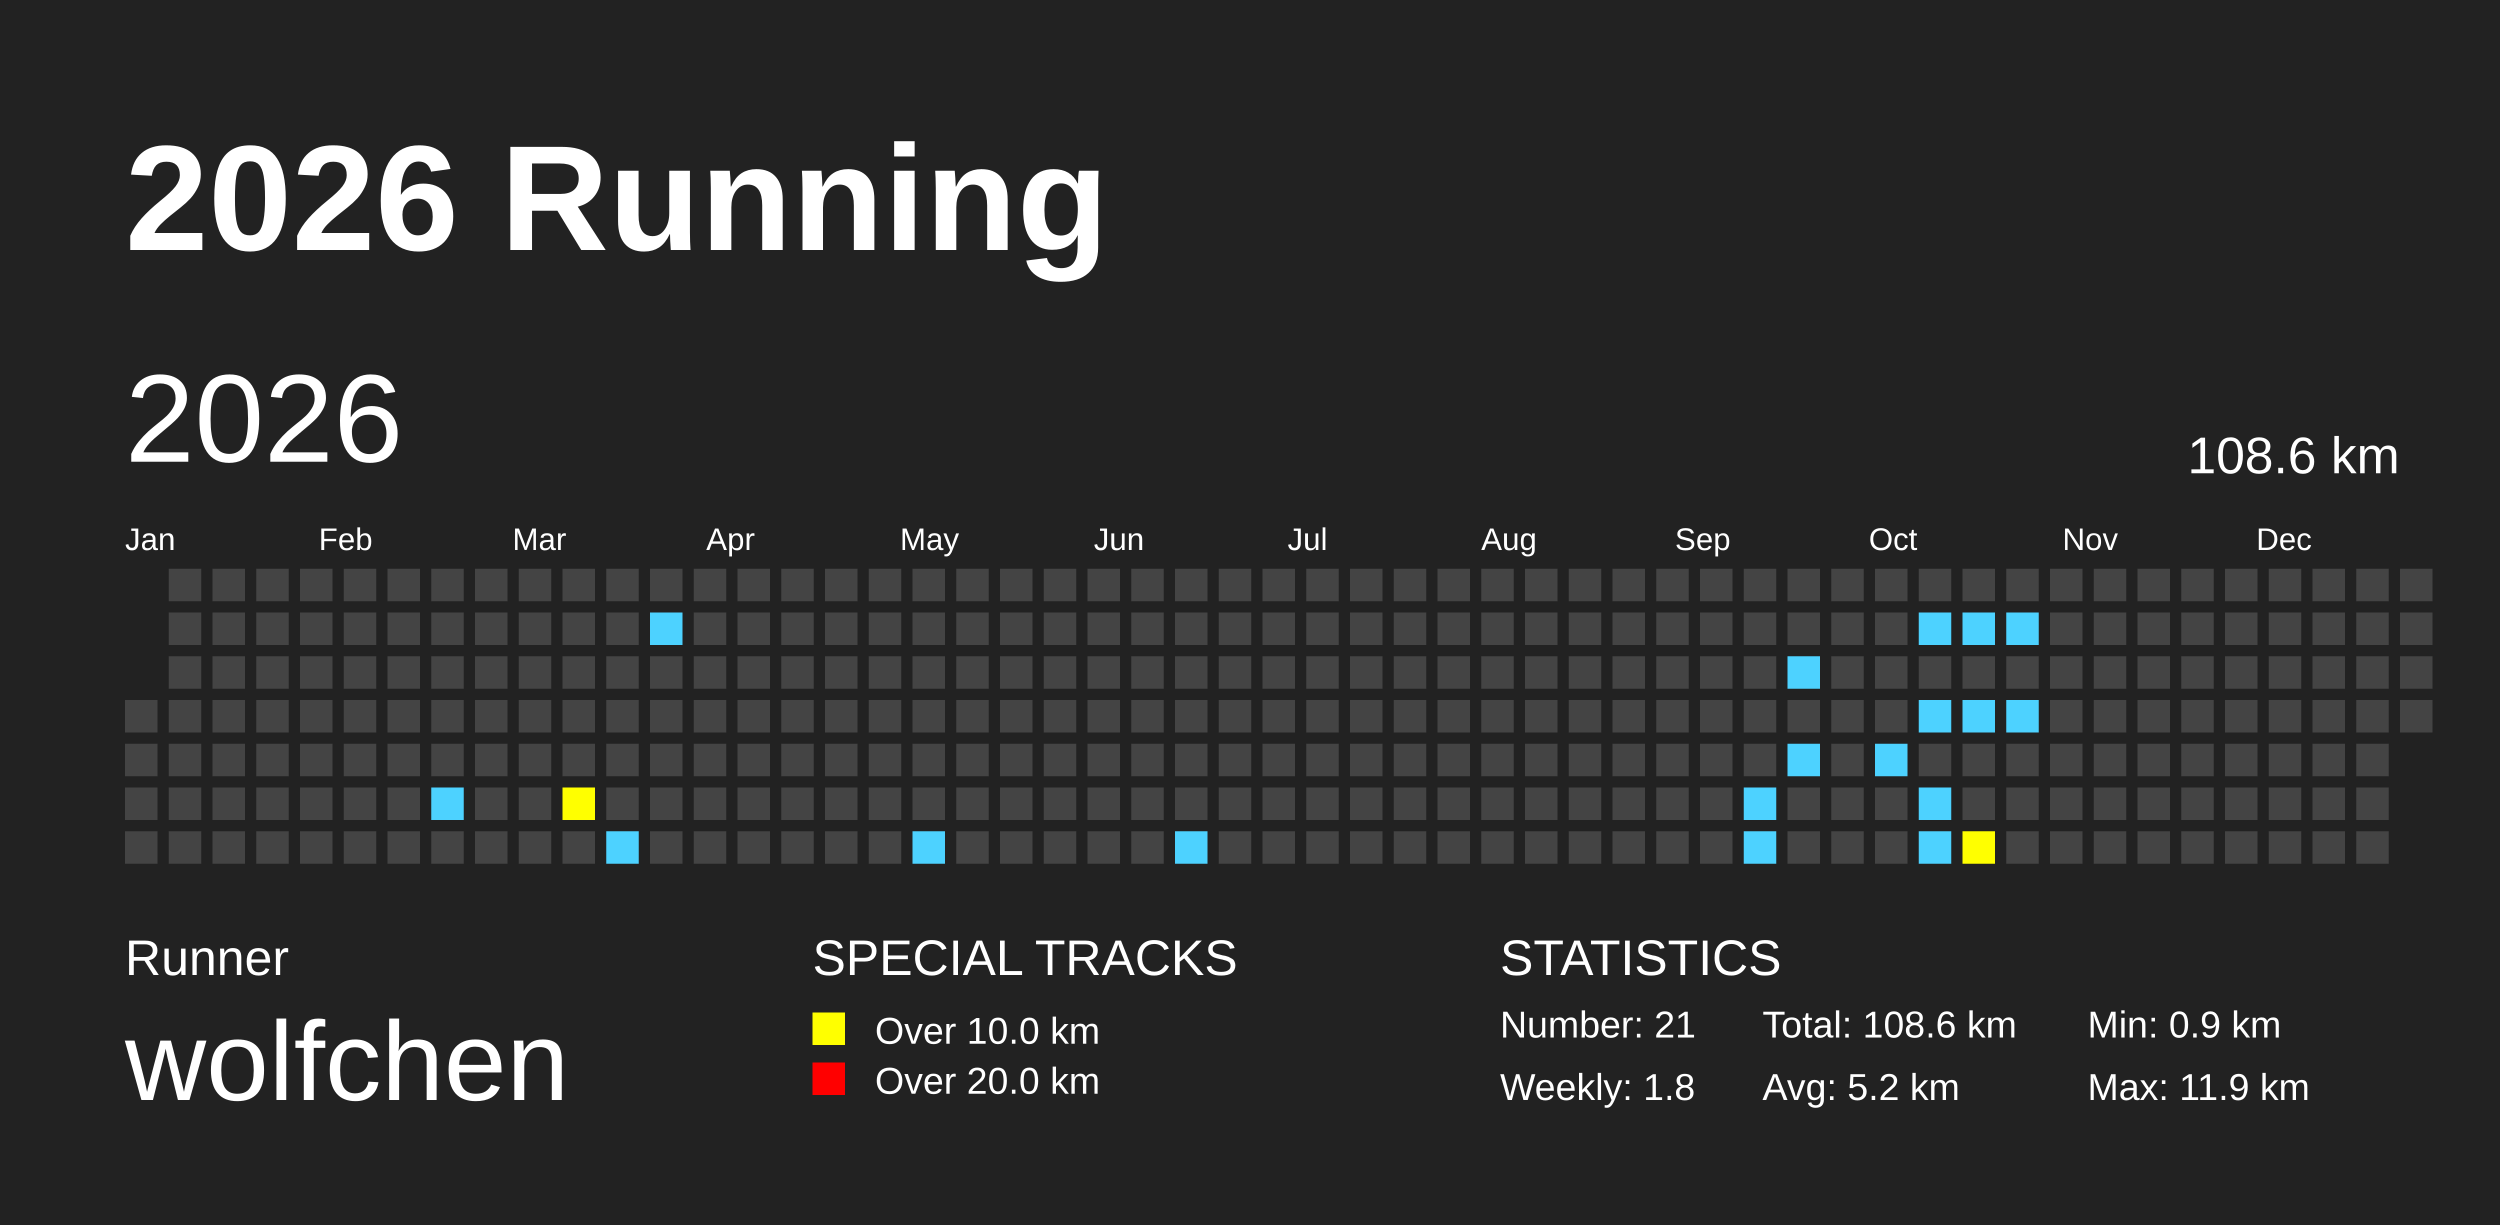
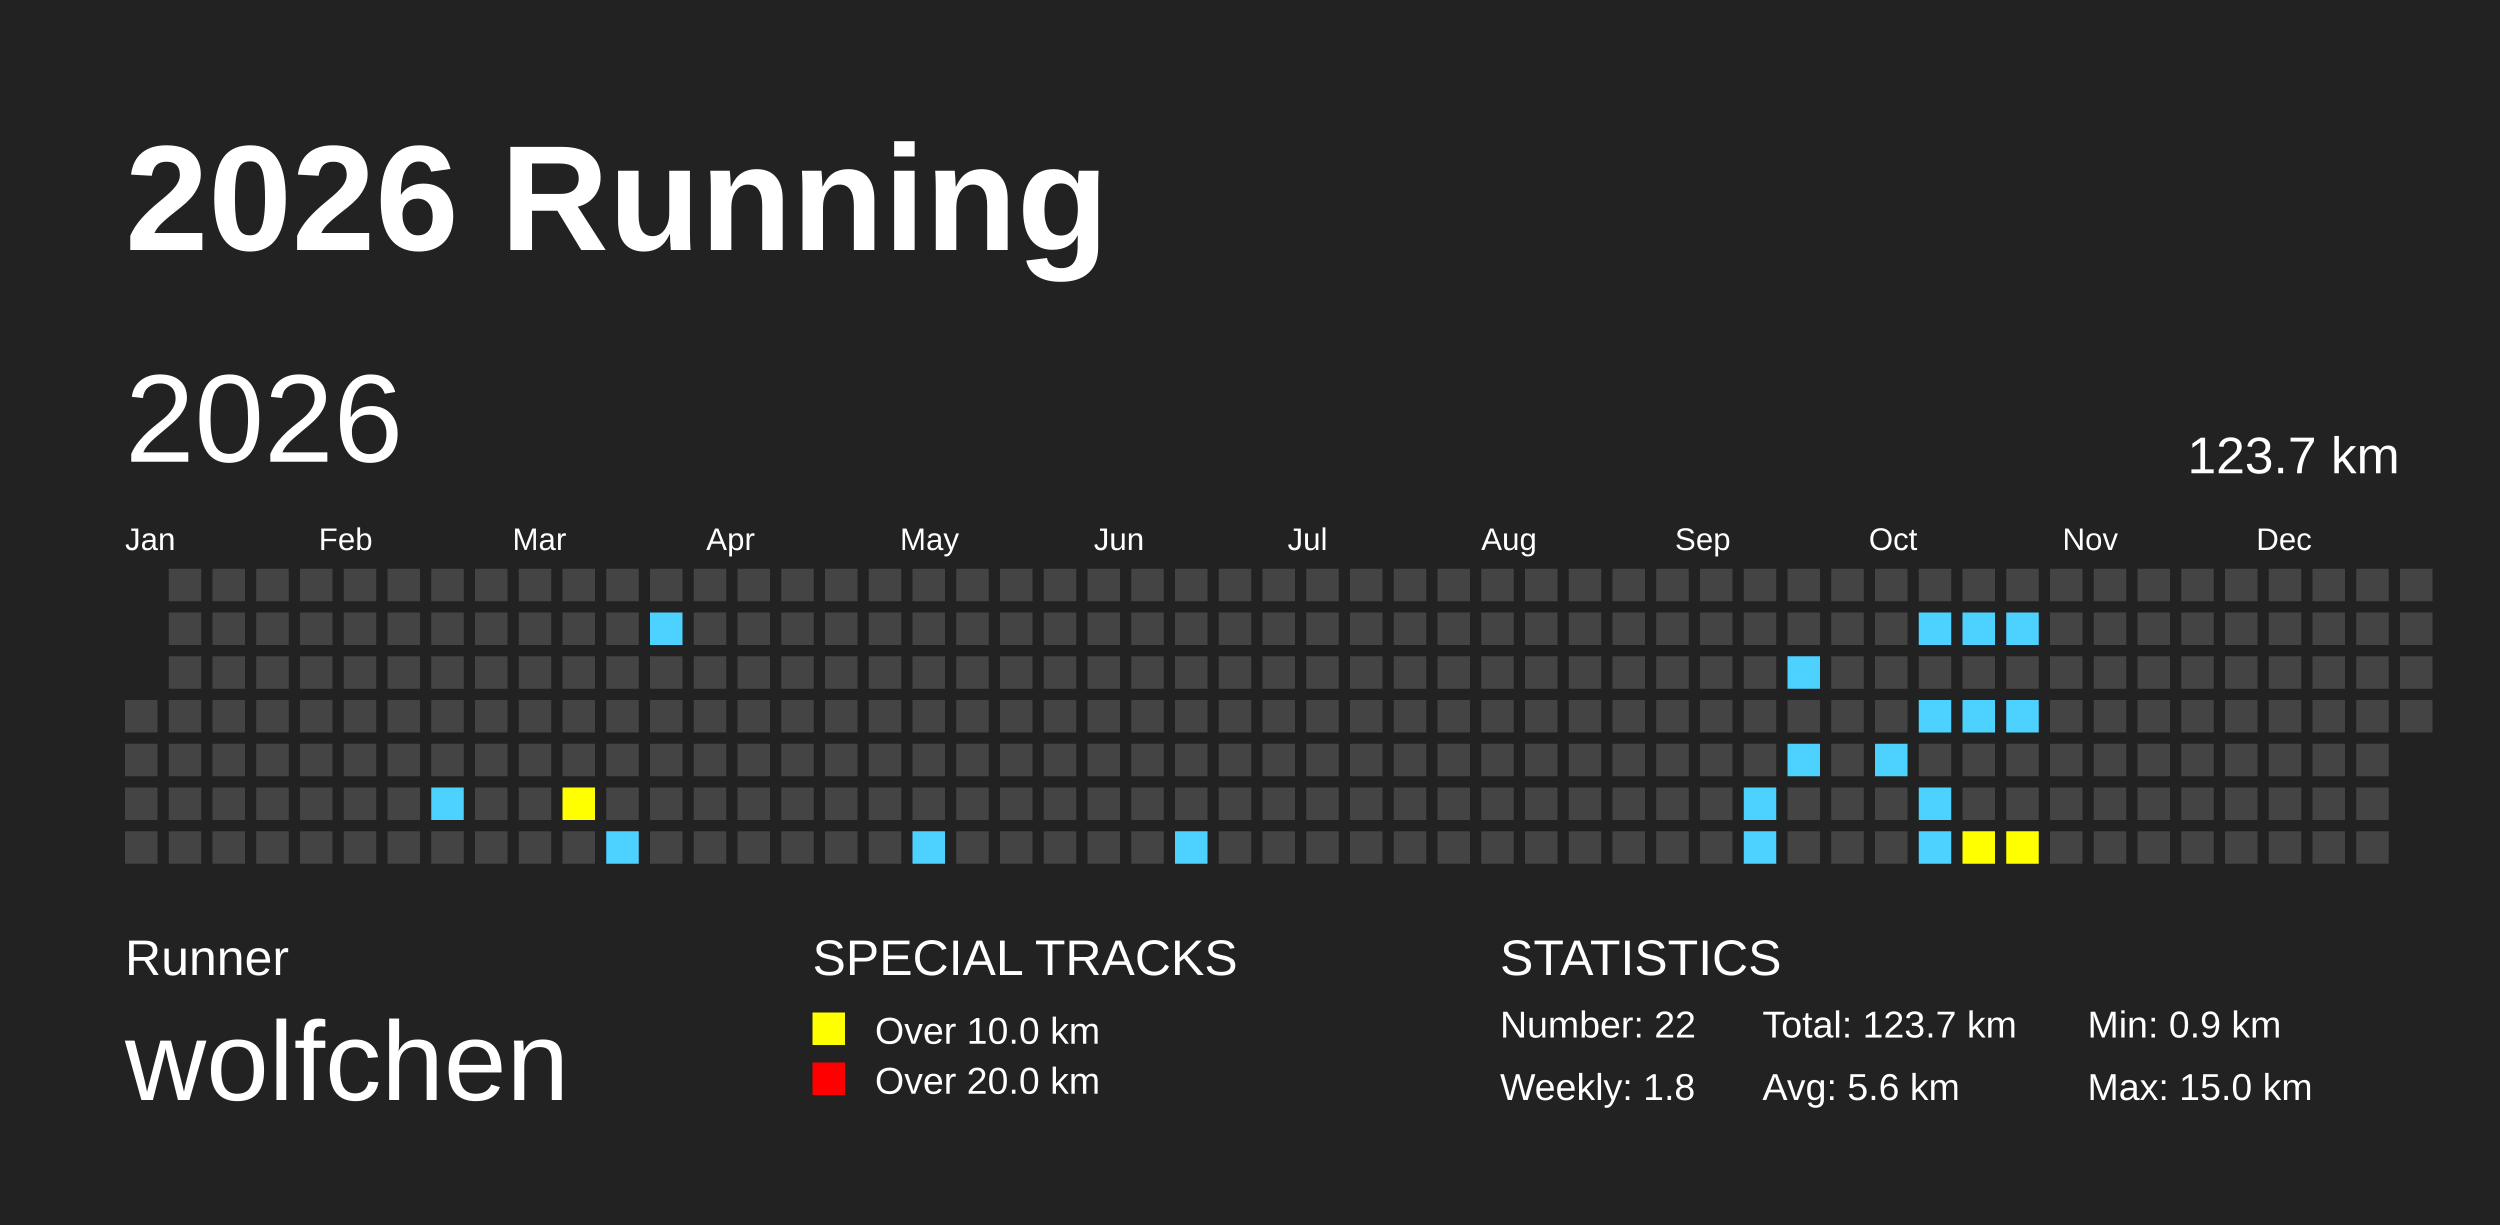
<svg xmlns="http://www.w3.org/2000/svg" baseProfile="full" height="98mm" version="1.1" viewBox="0,0,200,98" width="200mm">
  <defs />
  <rect fill="#222222" height="98" width="200" x="0" y="0" />
  <text fill="#FFFFFF" style="font-size:12px; font-family:Arial; font-weight:bold;" x="10" y="20">2026 Running</text>
  <text fill="#FFFFFF" style="font-size:4px; font-family:Arial" x="10" y="78">Runner</text>
  <text fill="#FFFFFF" style="font-size:9px; font-family:Arial" x="10" y="88">wolfchen</text>
  <text fill="#FFFFFF" style="font-size:4px; font-family:Arial" x="65" y="78">SPECIAL TRACKS</text>
  <rect fill="yellow" height="2.6" width="2.6" x="65" y="81" />
  <text fill="#FFFFFF" style="font-size:3px; font-family:Arial" x="70" y="83.5">Over 10.0 km</text>
  <rect fill="red" height="2.6" width="2.6" x="65" y="85" />
  <text fill="#FFFFFF" style="font-size:3px; font-family:Arial" x="70" y="87.5">Over 20.0 km</text>
  <text fill="#FFFFFF" style="font-size:4px; font-family:Arial" x="120" y="78">STATISTICS</text>
-   <text fill="#FFFFFF" style="font-size:3px; font-family:Arial" x="120" y="83">Number: 21</text>
+   <text fill="#FFFFFF" style="font-size:3px; font-family:Arial" x="120" y="83">Number: 22</text>
  <text fill="#FFFFFF" style="font-size:3px; font-family:Arial" x="120" y="88">Weekly: 1.8</text>
-   <text fill="#FFFFFF" style="font-size:3px; font-family:Arial" x="141" y="83">Total: 108.6 km</text>
-   <text fill="#FFFFFF" style="font-size:3px; font-family:Arial" x="141" y="88">Avg: 5.2 km</text>
+   <text fill="#FFFFFF" style="font-size:3px; font-family:Arial" x="141" y="83">Total: 123.7 km</text>
+   <text fill="#FFFFFF" style="font-size:3px; font-family:Arial" x="141" y="88">Avg: 5.6 km</text>
  <text fill="#FFFFFF" style="font-size:3px; font-family:Arial" x="167" y="83">Min: 0.9 km</text>
-   <text fill="#FFFFFF" style="font-size:3px; font-family:Arial" x="167" y="88">Max: 11.9 km</text>
+   <text fill="#FFFFFF" style="font-size:3px; font-family:Arial" x="167" y="88">Max: 15.0 km</text>
  <text dominant-baseline="hanging" fill="#FFFFFF" style="font-size:10.0px; font-family:Arial;" x="10" y="30">2026</text>
-   <text dominant-baseline="hanging" fill="#FFFFFF" style="font-size:4.125px; font-family:Arial;" x="175" y="35">108.6 km</text>
+   <text dominant-baseline="hanging" fill="#FFFFFF" style="font-size:4.125px; font-family:Arial;" x="175" y="35">123.7 km</text>
  <text fill="#FFFFFF" style="font-size:2.5px; font-family:Arial" x="10.0" y="44">Jan</text>
  <text fill="#FFFFFF" style="font-size:2.5px; font-family:Arial" x="25.5" y="44">Feb</text>
  <text fill="#FFFFFF" style="font-size:2.5px; font-family:Arial" x="41.0" y="44">Mar</text>
  <text fill="#FFFFFF" style="font-size:2.5px; font-family:Arial" x="56.5" y="44">Apr</text>
  <text fill="#FFFFFF" style="font-size:2.5px; font-family:Arial" x="72.0" y="44">May</text>
  <text fill="#FFFFFF" style="font-size:2.5px; font-family:Arial" x="87.5" y="44">Jun</text>
  <text fill="#FFFFFF" style="font-size:2.5px; font-family:Arial" x="103.0" y="44">Jul</text>
  <text fill="#FFFFFF" style="font-size:2.5px; font-family:Arial" x="118.5" y="44">Aug</text>
  <text fill="#FFFFFF" style="font-size:2.5px; font-family:Arial" x="134.0" y="44">Sep</text>
  <text fill="#FFFFFF" style="font-size:2.5px; font-family:Arial" x="149.5" y="44">Oct</text>
  <text fill="#FFFFFF" style="font-size:2.5px; font-family:Arial" x="165.0" y="44">Nov</text>
  <text fill="#FFFFFF" style="font-size:2.5px; font-family:Arial" x="180.5" y="44">Dec</text>
  <rect fill="#444444" height="2.6" width="2.6" x="10.0" y="56.0" />
  <rect fill="#444444" height="2.6" width="2.6" x="10.0" y="59.5" />
  <rect fill="#444444" height="2.6" width="2.6" x="10.0" y="63.0" />
  <rect fill="#444444" height="2.6" width="2.6" x="10.0" y="66.5" />
  <rect fill="#444444" height="2.6" width="2.6" x="13.5" y="45.5" />
  <rect fill="#444444" height="2.6" width="2.6" x="13.5" y="49.0" />
  <rect fill="#444444" height="2.6" width="2.6" x="13.5" y="52.5" />
  <rect fill="#444444" height="2.6" width="2.6" x="13.5" y="56.0" />
  <rect fill="#444444" height="2.6" width="2.6" x="13.5" y="59.5" />
  <rect fill="#444444" height="2.6" width="2.6" x="13.5" y="63.0" />
  <rect fill="#444444" height="2.6" width="2.6" x="13.5" y="66.5" />
  <rect fill="#444444" height="2.6" width="2.6" x="17.0" y="45.5" />
  <rect fill="#444444" height="2.6" width="2.6" x="17.0" y="49.0" />
  <rect fill="#444444" height="2.6" width="2.6" x="17.0" y="52.5" />
  <rect fill="#444444" height="2.6" width="2.6" x="17.0" y="56.0" />
  <rect fill="#444444" height="2.6" width="2.6" x="17.0" y="59.5" />
  <rect fill="#444444" height="2.6" width="2.6" x="17.0" y="63.0" />
  <rect fill="#444444" height="2.6" width="2.6" x="17.0" y="66.5" />
  <rect fill="#444444" height="2.6" width="2.6" x="20.5" y="45.5" />
  <rect fill="#444444" height="2.6" width="2.6" x="20.5" y="49.0" />
  <rect fill="#444444" height="2.6" width="2.6" x="20.5" y="52.5" />
  <rect fill="#444444" height="2.6" width="2.6" x="20.5" y="56.0" />
  <rect fill="#444444" height="2.6" width="2.6" x="20.5" y="59.5" />
  <rect fill="#444444" height="2.6" width="2.6" x="20.5" y="63.0" />
  <rect fill="#444444" height="2.6" width="2.6" x="20.5" y="66.5" />
  <rect fill="#444444" height="2.6" width="2.6" x="24.0" y="45.5" />
  <rect fill="#444444" height="2.6" width="2.6" x="24.0" y="49.0" />
  <rect fill="#444444" height="2.6" width="2.6" x="24.0" y="52.5" />
  <rect fill="#444444" height="2.6" width="2.6" x="24.0" y="56.0" />
  <rect fill="#444444" height="2.6" width="2.6" x="24.0" y="59.5" />
  <rect fill="#444444" height="2.6" width="2.6" x="24.0" y="63.0" />
  <rect fill="#444444" height="2.6" width="2.6" x="24.0" y="66.5" />
  <rect fill="#444444" height="2.6" width="2.6" x="27.5" y="45.5" />
  <rect fill="#444444" height="2.6" width="2.6" x="27.5" y="49.0" />
  <rect fill="#444444" height="2.6" width="2.6" x="27.5" y="52.5" />
  <rect fill="#444444" height="2.6" width="2.6" x="27.5" y="56.0" />
  <rect fill="#444444" height="2.6" width="2.6" x="27.5" y="59.5" />
  <rect fill="#444444" height="2.6" width="2.6" x="27.5" y="63.0" />
  <rect fill="#444444" height="2.6" width="2.6" x="27.5" y="66.5" />
  <rect fill="#444444" height="2.6" width="2.6" x="31.0" y="45.5" />
  <rect fill="#444444" height="2.6" width="2.6" x="31.0" y="49.0" />
  <rect fill="#444444" height="2.6" width="2.6" x="31.0" y="52.5" />
  <rect fill="#444444" height="2.6" width="2.6" x="31.0" y="56.0" />
  <rect fill="#444444" height="2.6" width="2.6" x="31.0" y="59.5" />
  <rect fill="#444444" height="2.6" width="2.6" x="31.0" y="63.0" />
  <rect fill="#444444" height="2.6" width="2.6" x="31.0" y="66.5" />
  <rect fill="#444444" height="2.6" width="2.6" x="34.5" y="45.5" />
  <rect fill="#444444" height="2.6" width="2.6" x="34.5" y="49.0" />
  <rect fill="#444444" height="2.6" width="2.6" x="34.5" y="52.5" />
  <rect fill="#444444" height="2.6" width="2.6" x="34.5" y="56.0" />
  <rect fill="#444444" height="2.6" width="2.6" x="34.5" y="59.5" />
  <rect fill="#4DD2FF" height="2.6" width="2.6" x="34.5" y="63.0" />
  <rect fill="#444444" height="2.6" width="2.6" x="34.5" y="66.5" />
  <rect fill="#444444" height="2.6" width="2.6" x="38.0" y="45.5" />
  <rect fill="#444444" height="2.6" width="2.6" x="38.0" y="49.0" />
  <rect fill="#444444" height="2.6" width="2.6" x="38.0" y="52.5" />
  <rect fill="#444444" height="2.6" width="2.6" x="38.0" y="56.0" />
  <rect fill="#444444" height="2.6" width="2.6" x="38.0" y="59.5" />
  <rect fill="#444444" height="2.6" width="2.6" x="38.0" y="63.0" />
  <rect fill="#444444" height="2.6" width="2.6" x="38.0" y="66.5" />
  <rect fill="#444444" height="2.6" width="2.6" x="41.5" y="45.5" />
  <rect fill="#444444" height="2.6" width="2.6" x="41.5" y="49.0" />
  <rect fill="#444444" height="2.6" width="2.6" x="41.5" y="52.5" />
  <rect fill="#444444" height="2.6" width="2.6" x="41.5" y="56.0" />
  <rect fill="#444444" height="2.6" width="2.6" x="41.5" y="59.5" />
  <rect fill="#444444" height="2.6" width="2.6" x="41.5" y="63.0" />
  <rect fill="#444444" height="2.6" width="2.6" x="41.5" y="66.5" />
  <rect fill="#444444" height="2.6" width="2.6" x="45.0" y="45.5" />
  <rect fill="#444444" height="2.6" width="2.6" x="45.0" y="49.0" />
  <rect fill="#444444" height="2.6" width="2.6" x="45.0" y="52.5" />
  <rect fill="#444444" height="2.6" width="2.6" x="45.0" y="56.0" />
  <rect fill="#444444" height="2.6" width="2.6" x="45.0" y="59.5" />
  <rect fill="yellow" height="2.6" width="2.6" x="45.0" y="63.0" />
  <rect fill="#444444" height="2.6" width="2.6" x="45.0" y="66.5" />
  <rect fill="#444444" height="2.6" width="2.6" x="48.5" y="45.5" />
  <rect fill="#444444" height="2.6" width="2.6" x="48.5" y="49.0" />
  <rect fill="#444444" height="2.6" width="2.6" x="48.5" y="52.5" />
  <rect fill="#444444" height="2.6" width="2.6" x="48.5" y="56.0" />
  <rect fill="#444444" height="2.6" width="2.6" x="48.5" y="59.5" />
  <rect fill="#444444" height="2.6" width="2.6" x="48.5" y="63.0" />
  <rect fill="#4DD2FF" height="2.6" width="2.6" x="48.5" y="66.5" />
  <rect fill="#444444" height="2.6" width="2.6" x="52.0" y="45.5" />
  <rect fill="#4DD2FF" height="2.6" width="2.6" x="52.0" y="49.0" />
  <rect fill="#444444" height="2.6" width="2.6" x="52.0" y="52.5" />
  <rect fill="#444444" height="2.6" width="2.6" x="52.0" y="56.0" />
  <rect fill="#444444" height="2.6" width="2.6" x="52.0" y="59.5" />
  <rect fill="#444444" height="2.6" width="2.6" x="52.0" y="63.0" />
  <rect fill="#444444" height="2.6" width="2.6" x="52.0" y="66.5" />
  <rect fill="#444444" height="2.6" width="2.6" x="55.5" y="45.5" />
  <rect fill="#444444" height="2.6" width="2.6" x="55.5" y="49.0" />
  <rect fill="#444444" height="2.6" width="2.6" x="55.5" y="52.5" />
  <rect fill="#444444" height="2.6" width="2.6" x="55.5" y="56.0" />
  <rect fill="#444444" height="2.6" width="2.6" x="55.5" y="59.5" />
  <rect fill="#444444" height="2.6" width="2.6" x="55.5" y="63.0" />
  <rect fill="#444444" height="2.6" width="2.6" x="55.5" y="66.5" />
  <rect fill="#444444" height="2.6" width="2.6" x="59.0" y="45.5" />
  <rect fill="#444444" height="2.6" width="2.6" x="59.0" y="49.0" />
  <rect fill="#444444" height="2.6" width="2.6" x="59.0" y="52.5" />
  <rect fill="#444444" height="2.6" width="2.6" x="59.0" y="56.0" />
  <rect fill="#444444" height="2.6" width="2.6" x="59.0" y="59.5" />
  <rect fill="#444444" height="2.6" width="2.6" x="59.0" y="63.0" />
  <rect fill="#444444" height="2.6" width="2.6" x="59.0" y="66.5" />
  <rect fill="#444444" height="2.6" width="2.6" x="62.5" y="45.5" />
  <rect fill="#444444" height="2.6" width="2.6" x="62.5" y="49.0" />
  <rect fill="#444444" height="2.6" width="2.6" x="62.5" y="52.5" />
  <rect fill="#444444" height="2.6" width="2.6" x="62.5" y="56.0" />
  <rect fill="#444444" height="2.6" width="2.6" x="62.5" y="59.5" />
  <rect fill="#444444" height="2.6" width="2.6" x="62.5" y="63.0" />
  <rect fill="#444444" height="2.6" width="2.6" x="62.5" y="66.5" />
  <rect fill="#444444" height="2.6" width="2.6" x="66.0" y="45.5" />
  <rect fill="#444444" height="2.6" width="2.6" x="66.0" y="49.0" />
  <rect fill="#444444" height="2.6" width="2.6" x="66.0" y="52.5" />
  <rect fill="#444444" height="2.6" width="2.6" x="66.0" y="56.0" />
  <rect fill="#444444" height="2.6" width="2.6" x="66.0" y="59.5" />
  <rect fill="#444444" height="2.6" width="2.6" x="66.0" y="63.0" />
  <rect fill="#444444" height="2.6" width="2.6" x="66.0" y="66.5" />
  <rect fill="#444444" height="2.6" width="2.6" x="69.5" y="45.5" />
  <rect fill="#444444" height="2.6" width="2.6" x="69.5" y="49.0" />
  <rect fill="#444444" height="2.6" width="2.6" x="69.5" y="52.5" />
  <rect fill="#444444" height="2.6" width="2.6" x="69.5" y="56.0" />
  <rect fill="#444444" height="2.6" width="2.6" x="69.5" y="59.5" />
  <rect fill="#444444" height="2.6" width="2.6" x="69.5" y="63.0" />
  <rect fill="#444444" height="2.6" width="2.6" x="69.5" y="66.5" />
  <rect fill="#444444" height="2.6" width="2.6" x="73.0" y="45.5" />
  <rect fill="#444444" height="2.6" width="2.6" x="73.0" y="49.0" />
  <rect fill="#444444" height="2.6" width="2.6" x="73.0" y="52.5" />
  <rect fill="#444444" height="2.6" width="2.6" x="73.0" y="56.0" />
  <rect fill="#444444" height="2.6" width="2.6" x="73.0" y="59.5" />
  <rect fill="#444444" height="2.6" width="2.6" x="73.0" y="63.0" />
  <rect fill="#4DD2FF" height="2.6" width="2.6" x="73.0" y="66.5" />
  <rect fill="#444444" height="2.6" width="2.6" x="76.5" y="45.5" />
  <rect fill="#444444" height="2.6" width="2.6" x="76.5" y="49.0" />
  <rect fill="#444444" height="2.6" width="2.6" x="76.5" y="52.5" />
  <rect fill="#444444" height="2.6" width="2.6" x="76.5" y="56.0" />
  <rect fill="#444444" height="2.6" width="2.6" x="76.5" y="59.5" />
  <rect fill="#444444" height="2.6" width="2.6" x="76.5" y="63.0" />
  <rect fill="#444444" height="2.6" width="2.6" x="76.5" y="66.5" />
  <rect fill="#444444" height="2.6" width="2.6" x="80.0" y="45.5" />
  <rect fill="#444444" height="2.6" width="2.6" x="80.0" y="49.0" />
  <rect fill="#444444" height="2.6" width="2.6" x="80.0" y="52.5" />
  <rect fill="#444444" height="2.6" width="2.6" x="80.0" y="56.0" />
  <rect fill="#444444" height="2.6" width="2.6" x="80.0" y="59.5" />
  <rect fill="#444444" height="2.6" width="2.6" x="80.0" y="63.0" />
  <rect fill="#444444" height="2.6" width="2.6" x="80.0" y="66.5" />
  <rect fill="#444444" height="2.6" width="2.6" x="83.5" y="45.5" />
  <rect fill="#444444" height="2.6" width="2.6" x="83.5" y="49.0" />
  <rect fill="#444444" height="2.6" width="2.6" x="83.5" y="52.5" />
  <rect fill="#444444" height="2.6" width="2.6" x="83.5" y="56.0" />
  <rect fill="#444444" height="2.6" width="2.6" x="83.5" y="59.5" />
  <rect fill="#444444" height="2.6" width="2.6" x="83.5" y="63.0" />
  <rect fill="#444444" height="2.6" width="2.6" x="83.5" y="66.5" />
  <rect fill="#444444" height="2.6" width="2.6" x="87.0" y="45.5" />
  <rect fill="#444444" height="2.6" width="2.6" x="87.0" y="49.0" />
  <rect fill="#444444" height="2.6" width="2.6" x="87.0" y="52.5" />
  <rect fill="#444444" height="2.6" width="2.6" x="87.0" y="56.0" />
  <rect fill="#444444" height="2.6" width="2.6" x="87.0" y="59.5" />
  <rect fill="#444444" height="2.6" width="2.6" x="87.0" y="63.0" />
  <rect fill="#444444" height="2.6" width="2.6" x="87.0" y="66.5" />
  <rect fill="#444444" height="2.6" width="2.6" x="90.5" y="45.5" />
  <rect fill="#444444" height="2.6" width="2.6" x="90.5" y="49.0" />
  <rect fill="#444444" height="2.6" width="2.6" x="90.5" y="52.5" />
  <rect fill="#444444" height="2.6" width="2.6" x="90.5" y="56.0" />
  <rect fill="#444444" height="2.6" width="2.6" x="90.5" y="59.5" />
  <rect fill="#444444" height="2.6" width="2.6" x="90.5" y="63.0" />
  <rect fill="#444444" height="2.6" width="2.6" x="90.5" y="66.5" />
  <rect fill="#444444" height="2.6" width="2.6" x="94.0" y="45.5" />
  <rect fill="#444444" height="2.6" width="2.6" x="94.0" y="49.0" />
  <rect fill="#444444" height="2.6" width="2.6" x="94.0" y="52.5" />
  <rect fill="#444444" height="2.6" width="2.6" x="94.0" y="56.0" />
  <rect fill="#444444" height="2.6" width="2.6" x="94.0" y="59.5" />
  <rect fill="#444444" height="2.6" width="2.6" x="94.0" y="63.0" />
  <rect fill="#4DD2FF" height="2.6" width="2.6" x="94.0" y="66.5" />
  <rect fill="#444444" height="2.6" width="2.6" x="97.5" y="45.5" />
  <rect fill="#444444" height="2.6" width="2.6" x="97.5" y="49.0" />
  <rect fill="#444444" height="2.6" width="2.6" x="97.5" y="52.5" />
  <rect fill="#444444" height="2.6" width="2.6" x="97.5" y="56.0" />
  <rect fill="#444444" height="2.6" width="2.6" x="97.5" y="59.5" />
  <rect fill="#444444" height="2.6" width="2.6" x="97.5" y="63.0" />
  <rect fill="#444444" height="2.6" width="2.6" x="97.5" y="66.5" />
  <rect fill="#444444" height="2.6" width="2.6" x="101.0" y="45.5" />
  <rect fill="#444444" height="2.6" width="2.6" x="101.0" y="49.0" />
  <rect fill="#444444" height="2.6" width="2.6" x="101.0" y="52.5" />
  <rect fill="#444444" height="2.6" width="2.6" x="101.0" y="56.0" />
  <rect fill="#444444" height="2.6" width="2.6" x="101.0" y="59.5" />
  <rect fill="#444444" height="2.6" width="2.6" x="101.0" y="63.0" />
  <rect fill="#444444" height="2.6" width="2.6" x="101.0" y="66.5" />
  <rect fill="#444444" height="2.6" width="2.6" x="104.5" y="45.5" />
  <rect fill="#444444" height="2.6" width="2.6" x="104.5" y="49.0" />
  <rect fill="#444444" height="2.6" width="2.6" x="104.5" y="52.5" />
  <rect fill="#444444" height="2.6" width="2.6" x="104.5" y="56.0" />
  <rect fill="#444444" height="2.6" width="2.6" x="104.5" y="59.5" />
  <rect fill="#444444" height="2.6" width="2.6" x="104.5" y="63.0" />
  <rect fill="#444444" height="2.6" width="2.6" x="104.5" y="66.5" />
  <rect fill="#444444" height="2.6" width="2.6" x="108.0" y="45.5" />
  <rect fill="#444444" height="2.6" width="2.6" x="108.0" y="49.0" />
  <rect fill="#444444" height="2.6" width="2.6" x="108.0" y="52.5" />
  <rect fill="#444444" height="2.6" width="2.6" x="108.0" y="56.0" />
  <rect fill="#444444" height="2.6" width="2.6" x="108.0" y="59.5" />
  <rect fill="#444444" height="2.6" width="2.6" x="108.0" y="63.0" />
  <rect fill="#444444" height="2.6" width="2.6" x="108.0" y="66.5" />
  <rect fill="#444444" height="2.6" width="2.6" x="111.5" y="45.5" />
  <rect fill="#444444" height="2.6" width="2.6" x="111.5" y="49.0" />
  <rect fill="#444444" height="2.6" width="2.6" x="111.5" y="52.5" />
  <rect fill="#444444" height="2.6" width="2.6" x="111.5" y="56.0" />
  <rect fill="#444444" height="2.6" width="2.6" x="111.5" y="59.5" />
  <rect fill="#444444" height="2.6" width="2.6" x="111.5" y="63.0" />
  <rect fill="#444444" height="2.6" width="2.6" x="111.5" y="66.5" />
  <rect fill="#444444" height="2.6" width="2.6" x="115.0" y="45.5" />
  <rect fill="#444444" height="2.6" width="2.6" x="115.0" y="49.0" />
  <rect fill="#444444" height="2.6" width="2.6" x="115.0" y="52.5" />
  <rect fill="#444444" height="2.6" width="2.6" x="115.0" y="56.0" />
  <rect fill="#444444" height="2.6" width="2.6" x="115.0" y="59.5" />
  <rect fill="#444444" height="2.6" width="2.6" x="115.0" y="63.0" />
  <rect fill="#444444" height="2.6" width="2.6" x="115.0" y="66.5" />
  <rect fill="#444444" height="2.6" width="2.6" x="118.5" y="45.5" />
  <rect fill="#444444" height="2.6" width="2.6" x="118.5" y="49.0" />
  <rect fill="#444444" height="2.6" width="2.6" x="118.5" y="52.5" />
  <rect fill="#444444" height="2.6" width="2.6" x="118.5" y="56.0" />
  <rect fill="#444444" height="2.6" width="2.6" x="118.5" y="59.5" />
  <rect fill="#444444" height="2.6" width="2.6" x="118.5" y="63.0" />
  <rect fill="#444444" height="2.6" width="2.6" x="118.5" y="66.5" />
  <rect fill="#444444" height="2.6" width="2.6" x="122.0" y="45.5" />
  <rect fill="#444444" height="2.6" width="2.6" x="122.0" y="49.0" />
  <rect fill="#444444" height="2.6" width="2.6" x="122.0" y="52.5" />
  <rect fill="#444444" height="2.6" width="2.6" x="122.0" y="56.0" />
  <rect fill="#444444" height="2.6" width="2.6" x="122.0" y="59.5" />
  <rect fill="#444444" height="2.6" width="2.6" x="122.0" y="63.0" />
  <rect fill="#444444" height="2.6" width="2.6" x="122.0" y="66.5" />
  <rect fill="#444444" height="2.6" width="2.6" x="125.5" y="45.5" />
  <rect fill="#444444" height="2.6" width="2.6" x="125.5" y="49.0" />
  <rect fill="#444444" height="2.6" width="2.6" x="125.5" y="52.5" />
  <rect fill="#444444" height="2.6" width="2.6" x="125.5" y="56.0" />
  <rect fill="#444444" height="2.6" width="2.6" x="125.5" y="59.5" />
  <rect fill="#444444" height="2.6" width="2.6" x="125.5" y="63.0" />
  <rect fill="#444444" height="2.6" width="2.6" x="125.5" y="66.5" />
  <rect fill="#444444" height="2.6" width="2.6" x="129.0" y="45.5" />
  <rect fill="#444444" height="2.6" width="2.6" x="129.0" y="49.0" />
  <rect fill="#444444" height="2.6" width="2.6" x="129.0" y="52.5" />
  <rect fill="#444444" height="2.6" width="2.6" x="129.0" y="56.0" />
  <rect fill="#444444" height="2.6" width="2.6" x="129.0" y="59.5" />
  <rect fill="#444444" height="2.6" width="2.6" x="129.0" y="63.0" />
  <rect fill="#444444" height="2.6" width="2.6" x="129.0" y="66.5" />
  <rect fill="#444444" height="2.6" width="2.6" x="132.5" y="45.5" />
  <rect fill="#444444" height="2.6" width="2.6" x="132.5" y="49.0" />
  <rect fill="#444444" height="2.6" width="2.6" x="132.5" y="52.5" />
  <rect fill="#444444" height="2.6" width="2.6" x="132.5" y="56.0" />
  <rect fill="#444444" height="2.6" width="2.6" x="132.5" y="59.5" />
  <rect fill="#444444" height="2.6" width="2.6" x="132.5" y="63.0" />
  <rect fill="#444444" height="2.6" width="2.6" x="132.5" y="66.5" />
  <rect fill="#444444" height="2.6" width="2.6" x="136.0" y="45.5" />
  <rect fill="#444444" height="2.6" width="2.6" x="136.0" y="49.0" />
  <rect fill="#444444" height="2.6" width="2.6" x="136.0" y="52.5" />
  <rect fill="#444444" height="2.6" width="2.6" x="136.0" y="56.0" />
  <rect fill="#444444" height="2.6" width="2.6" x="136.0" y="59.5" />
  <rect fill="#444444" height="2.6" width="2.6" x="136.0" y="63.0" />
  <rect fill="#444444" height="2.6" width="2.6" x="136.0" y="66.5" />
  <rect fill="#444444" height="2.6" width="2.6" x="139.5" y="45.5" />
  <rect fill="#444444" height="2.6" width="2.6" x="139.5" y="49.0" />
  <rect fill="#444444" height="2.6" width="2.6" x="139.5" y="52.5" />
  <rect fill="#444444" height="2.6" width="2.6" x="139.5" y="56.0" />
  <rect fill="#444444" height="2.6" width="2.6" x="139.5" y="59.5" />
  <rect fill="#4DD2FF" height="2.6" width="2.6" x="139.5" y="63.0" />
  <rect fill="#4DD2FF" height="2.6" width="2.6" x="139.5" y="66.5" />
  <rect fill="#444444" height="2.6" width="2.6" x="143.0" y="45.5" />
  <rect fill="#444444" height="2.6" width="2.6" x="143.0" y="49.0" />
  <rect fill="#4DD2FF" height="2.6" width="2.6" x="143.0" y="52.5" />
  <rect fill="#444444" height="2.6" width="2.6" x="143.0" y="56.0" />
  <rect fill="#4DD2FF" height="2.6" width="2.6" x="143.0" y="59.5" />
  <rect fill="#444444" height="2.6" width="2.6" x="143.0" y="63.0" />
  <rect fill="#444444" height="2.6" width="2.6" x="143.0" y="66.5" />
  <rect fill="#444444" height="2.6" width="2.6" x="146.5" y="45.5" />
  <rect fill="#444444" height="2.6" width="2.6" x="146.5" y="49.0" />
  <rect fill="#444444" height="2.6" width="2.6" x="146.5" y="52.5" />
  <rect fill="#444444" height="2.6" width="2.6" x="146.5" y="56.0" />
  <rect fill="#444444" height="2.6" width="2.6" x="146.5" y="59.5" />
  <rect fill="#444444" height="2.6" width="2.6" x="146.5" y="63.0" />
  <rect fill="#444444" height="2.6" width="2.6" x="146.5" y="66.5" />
  <rect fill="#444444" height="2.6" width="2.6" x="150.0" y="45.5" />
  <rect fill="#444444" height="2.6" width="2.6" x="150.0" y="49.0" />
  <rect fill="#444444" height="2.6" width="2.6" x="150.0" y="52.5" />
  <rect fill="#444444" height="2.6" width="2.6" x="150.0" y="56.0" />
  <rect fill="#4DD2FF" height="2.6" width="2.6" x="150.0" y="59.5" />
  <rect fill="#444444" height="2.6" width="2.6" x="150.0" y="63.0" />
  <rect fill="#444444" height="2.6" width="2.6" x="150.0" y="66.5" />
  <rect fill="#444444" height="2.6" width="2.6" x="153.5" y="45.5" />
  <rect fill="#4DD2FF" height="2.6" width="2.6" x="153.5" y="49.0" />
  <rect fill="#444444" height="2.6" width="2.6" x="153.5" y="52.5" />
  <rect fill="#4DD2FF" height="2.6" width="2.6" x="153.5" y="56.0" />
  <rect fill="#444444" height="2.6" width="2.6" x="153.5" y="59.5" />
  <rect fill="#4DD2FF" height="2.6" width="2.6" x="153.5" y="63.0" />
  <rect fill="#4DD2FF" height="2.6" width="2.6" x="153.5" y="66.5" />
  <rect fill="#444444" height="2.6" width="2.6" x="157.0" y="45.5" />
  <rect fill="#4DD2FF" height="2.6" width="2.6" x="157.0" y="49.0" />
  <rect fill="#444444" height="2.6" width="2.6" x="157.0" y="52.5" />
  <rect fill="#4DD2FF" height="2.6" width="2.6" x="157.0" y="56.0" />
  <rect fill="#444444" height="2.6" width="2.6" x="157.0" y="59.5" />
  <rect fill="#444444" height="2.6" width="2.6" x="157.0" y="63.0" />
  <rect fill="yellow" height="2.6" width="2.6" x="157.0" y="66.5" />
  <rect fill="#444444" height="2.6" width="2.6" x="160.5" y="45.5" />
  <rect fill="#4DD2FF" height="2.6" width="2.6" x="160.5" y="49.0" />
  <rect fill="#444444" height="2.6" width="2.6" x="160.5" y="52.5" />
  <rect fill="#4DD2FF" height="2.6" width="2.6" x="160.5" y="56.0" />
  <rect fill="#444444" height="2.6" width="2.6" x="160.5" y="59.5" />
  <rect fill="#444444" height="2.6" width="2.6" x="160.5" y="63.0" />
-   <rect fill="#444444" height="2.6" width="2.6" x="160.5" y="66.5" />
+   <rect fill="yellow" height="2.6" width="2.6" x="160.5" y="66.5" />
  <rect fill="#444444" height="2.6" width="2.6" x="164.0" y="45.5" />
  <rect fill="#444444" height="2.6" width="2.6" x="164.0" y="49.0" />
  <rect fill="#444444" height="2.6" width="2.6" x="164.0" y="52.5" />
  <rect fill="#444444" height="2.6" width="2.6" x="164.0" y="56.0" />
  <rect fill="#444444" height="2.6" width="2.6" x="164.0" y="59.5" />
  <rect fill="#444444" height="2.6" width="2.6" x="164.0" y="63.0" />
  <rect fill="#444444" height="2.6" width="2.6" x="164.0" y="66.5" />
  <rect fill="#444444" height="2.6" width="2.6" x="167.5" y="45.5" />
  <rect fill="#444444" height="2.6" width="2.6" x="167.5" y="49.0" />
  <rect fill="#444444" height="2.6" width="2.6" x="167.5" y="52.5" />
  <rect fill="#444444" height="2.6" width="2.6" x="167.5" y="56.0" />
  <rect fill="#444444" height="2.6" width="2.6" x="167.5" y="59.5" />
  <rect fill="#444444" height="2.6" width="2.6" x="167.5" y="63.0" />
  <rect fill="#444444" height="2.6" width="2.6" x="167.5" y="66.5" />
  <rect fill="#444444" height="2.6" width="2.6" x="171.0" y="45.5" />
  <rect fill="#444444" height="2.6" width="2.6" x="171.0" y="49.0" />
  <rect fill="#444444" height="2.6" width="2.6" x="171.0" y="52.5" />
  <rect fill="#444444" height="2.6" width="2.6" x="171.0" y="56.0" />
  <rect fill="#444444" height="2.6" width="2.6" x="171.0" y="59.5" />
  <rect fill="#444444" height="2.6" width="2.6" x="171.0" y="63.0" />
  <rect fill="#444444" height="2.6" width="2.6" x="171.0" y="66.5" />
  <rect fill="#444444" height="2.6" width="2.6" x="174.5" y="45.5" />
  <rect fill="#444444" height="2.6" width="2.6" x="174.5" y="49.0" />
  <rect fill="#444444" height="2.6" width="2.6" x="174.5" y="52.5" />
  <rect fill="#444444" height="2.6" width="2.6" x="174.5" y="56.0" />
  <rect fill="#444444" height="2.6" width="2.6" x="174.5" y="59.5" />
  <rect fill="#444444" height="2.6" width="2.6" x="174.5" y="63.0" />
  <rect fill="#444444" height="2.6" width="2.6" x="174.5" y="66.5" />
  <rect fill="#444444" height="2.6" width="2.6" x="178.0" y="45.5" />
  <rect fill="#444444" height="2.6" width="2.6" x="178.0" y="49.0" />
  <rect fill="#444444" height="2.6" width="2.6" x="178.0" y="52.5" />
  <rect fill="#444444" height="2.6" width="2.6" x="178.0" y="56.0" />
  <rect fill="#444444" height="2.6" width="2.6" x="178.0" y="59.5" />
  <rect fill="#444444" height="2.6" width="2.6" x="178.0" y="63.0" />
  <rect fill="#444444" height="2.6" width="2.6" x="178.0" y="66.5" />
  <rect fill="#444444" height="2.6" width="2.6" x="181.5" y="45.5" />
  <rect fill="#444444" height="2.6" width="2.6" x="181.5" y="49.0" />
  <rect fill="#444444" height="2.6" width="2.6" x="181.5" y="52.5" />
  <rect fill="#444444" height="2.6" width="2.6" x="181.5" y="56.0" />
  <rect fill="#444444" height="2.6" width="2.6" x="181.5" y="59.5" />
  <rect fill="#444444" height="2.6" width="2.6" x="181.5" y="63.0" />
  <rect fill="#444444" height="2.6" width="2.6" x="181.5" y="66.5" />
  <rect fill="#444444" height="2.6" width="2.6" x="185.0" y="45.5" />
  <rect fill="#444444" height="2.6" width="2.6" x="185.0" y="49.0" />
  <rect fill="#444444" height="2.6" width="2.6" x="185.0" y="52.5" />
  <rect fill="#444444" height="2.6" width="2.6" x="185.0" y="56.0" />
  <rect fill="#444444" height="2.6" width="2.6" x="185.0" y="59.5" />
  <rect fill="#444444" height="2.6" width="2.6" x="185.0" y="63.0" />
  <rect fill="#444444" height="2.6" width="2.6" x="185.0" y="66.5" />
  <rect fill="#444444" height="2.6" width="2.6" x="188.5" y="45.5" />
  <rect fill="#444444" height="2.6" width="2.6" x="188.5" y="49.0" />
  <rect fill="#444444" height="2.6" width="2.6" x="188.5" y="52.5" />
  <rect fill="#444444" height="2.6" width="2.6" x="188.5" y="56.0" />
  <rect fill="#444444" height="2.6" width="2.6" x="188.5" y="59.5" />
  <rect fill="#444444" height="2.6" width="2.6" x="188.5" y="63.0" />
  <rect fill="#444444" height="2.6" width="2.6" x="188.5" y="66.5" />
  <rect fill="#444444" height="2.6" width="2.6" x="192.0" y="45.5" />
  <rect fill="#444444" height="2.6" width="2.6" x="192.0" y="49.0" />
  <rect fill="#444444" height="2.6" width="2.6" x="192.0" y="52.5" />
  <rect fill="#444444" height="2.6" width="2.6" x="192.0" y="56.0" />
</svg>
